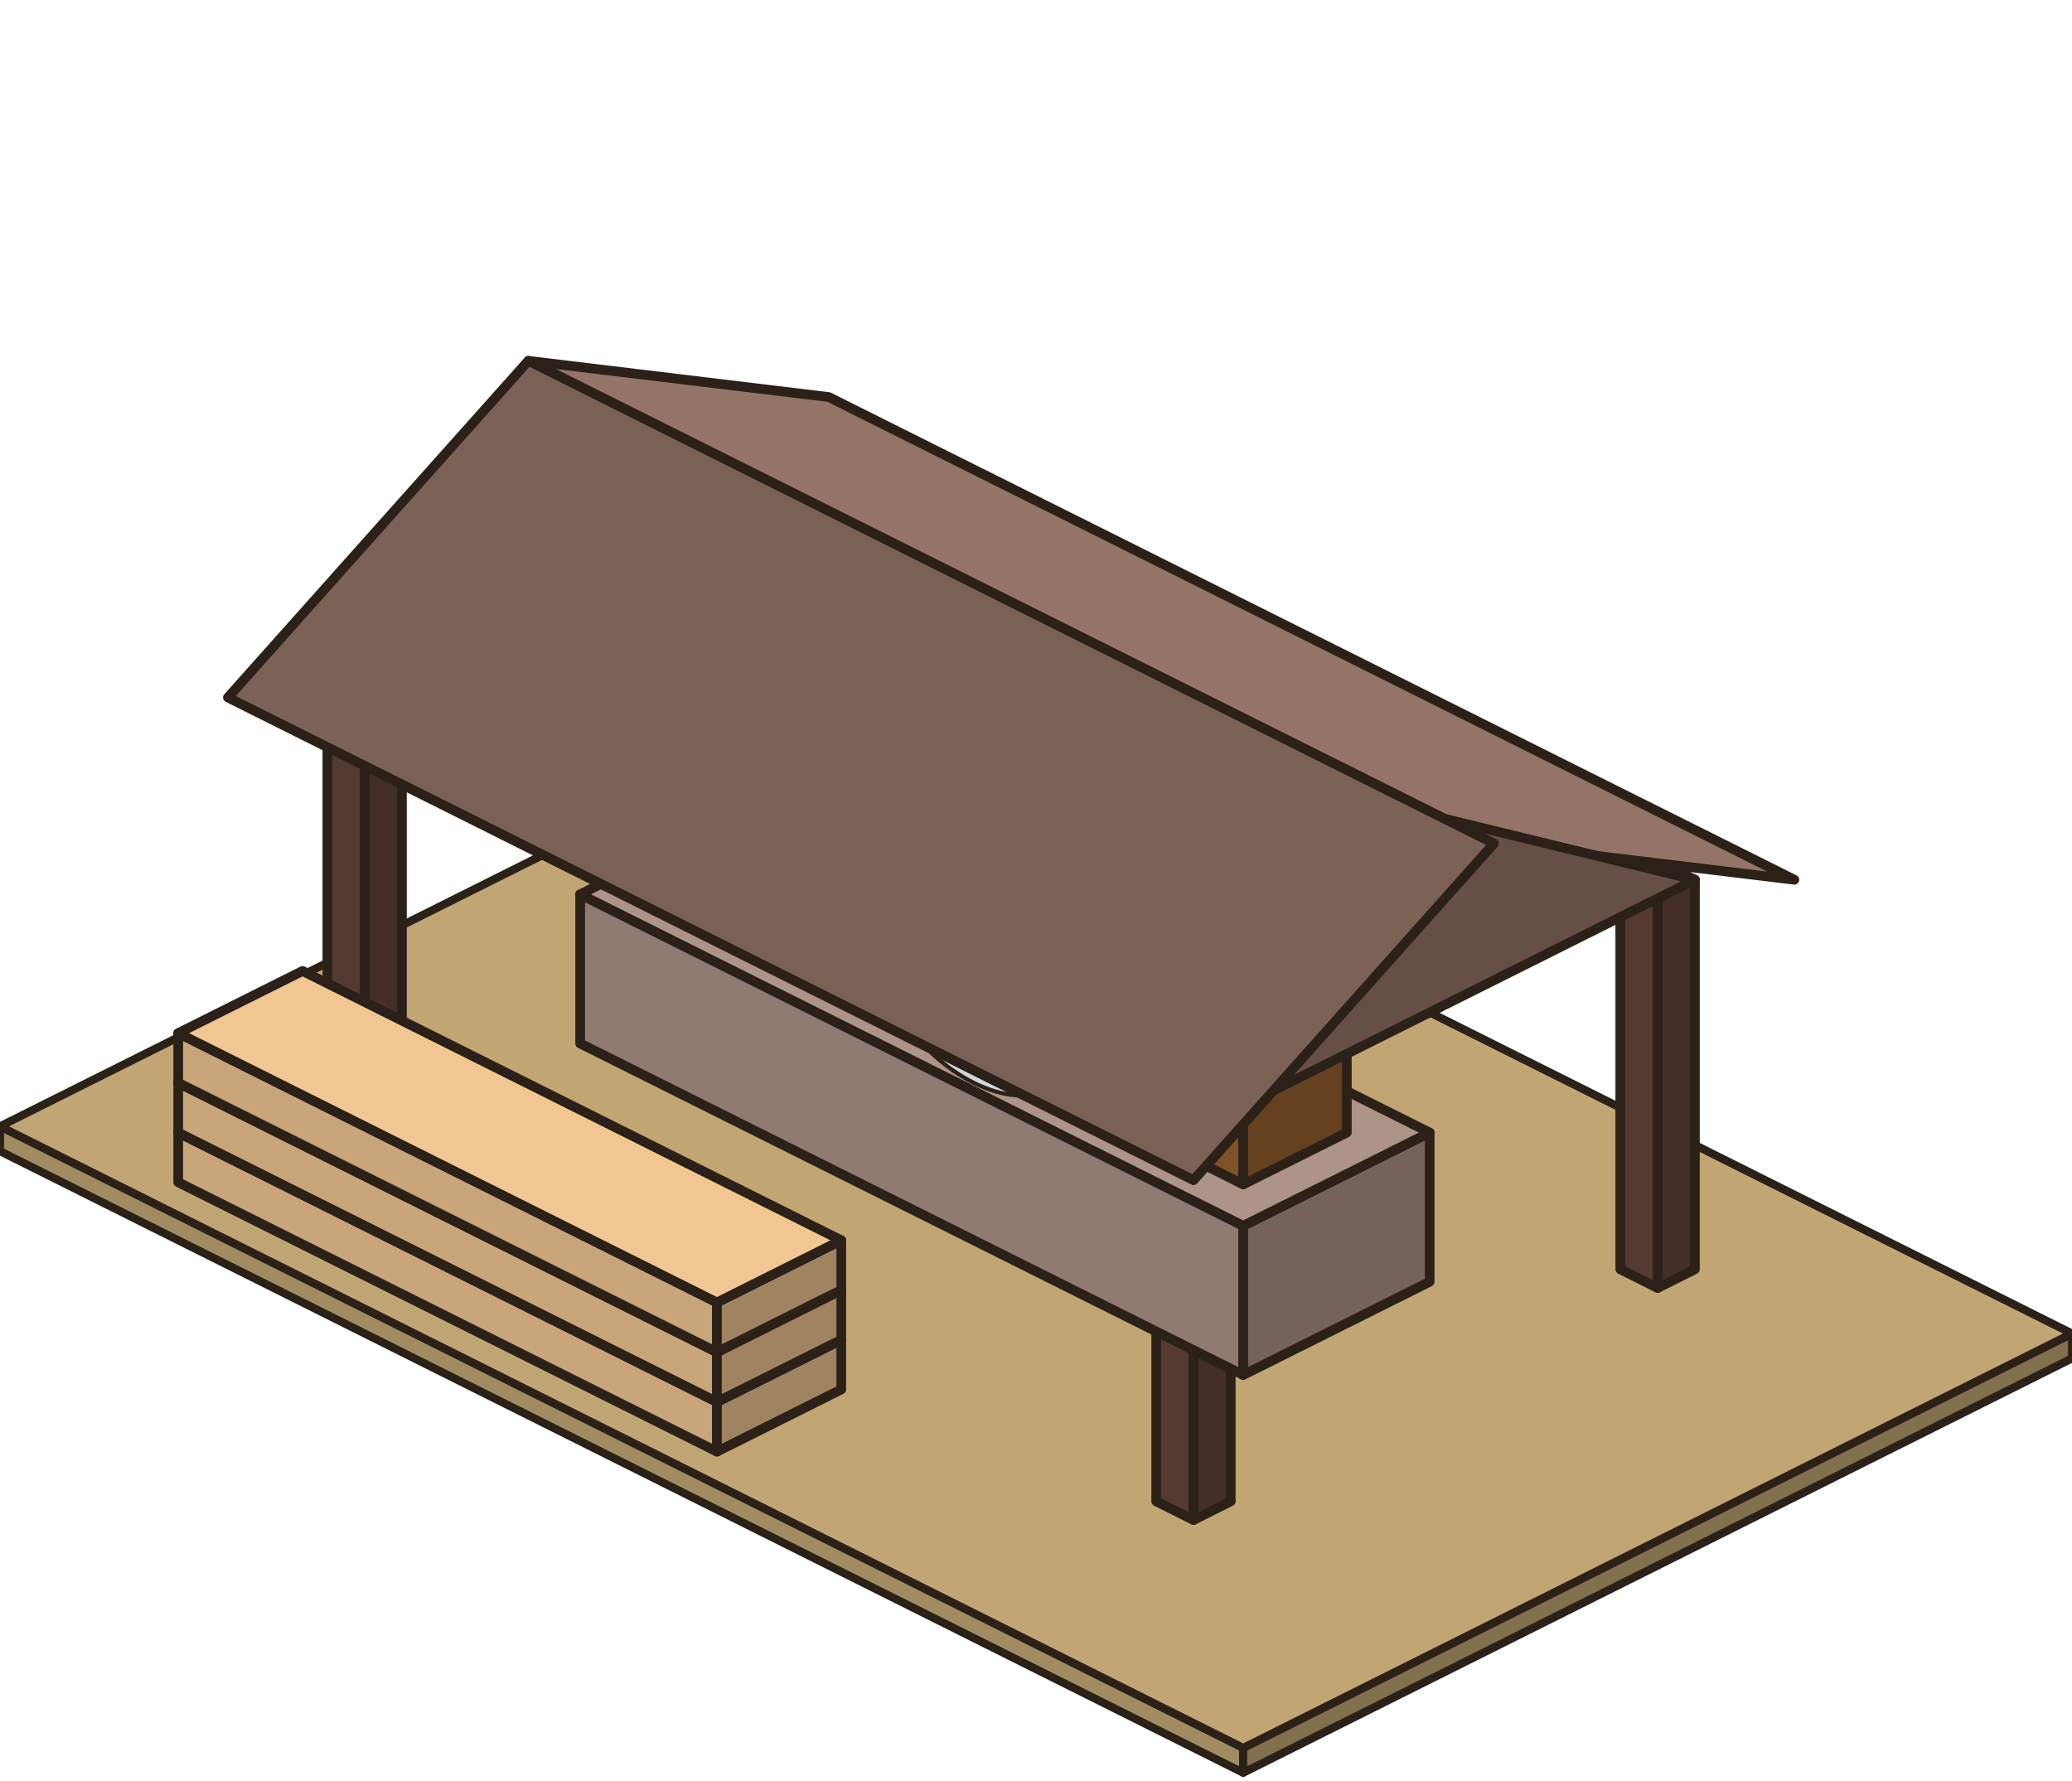
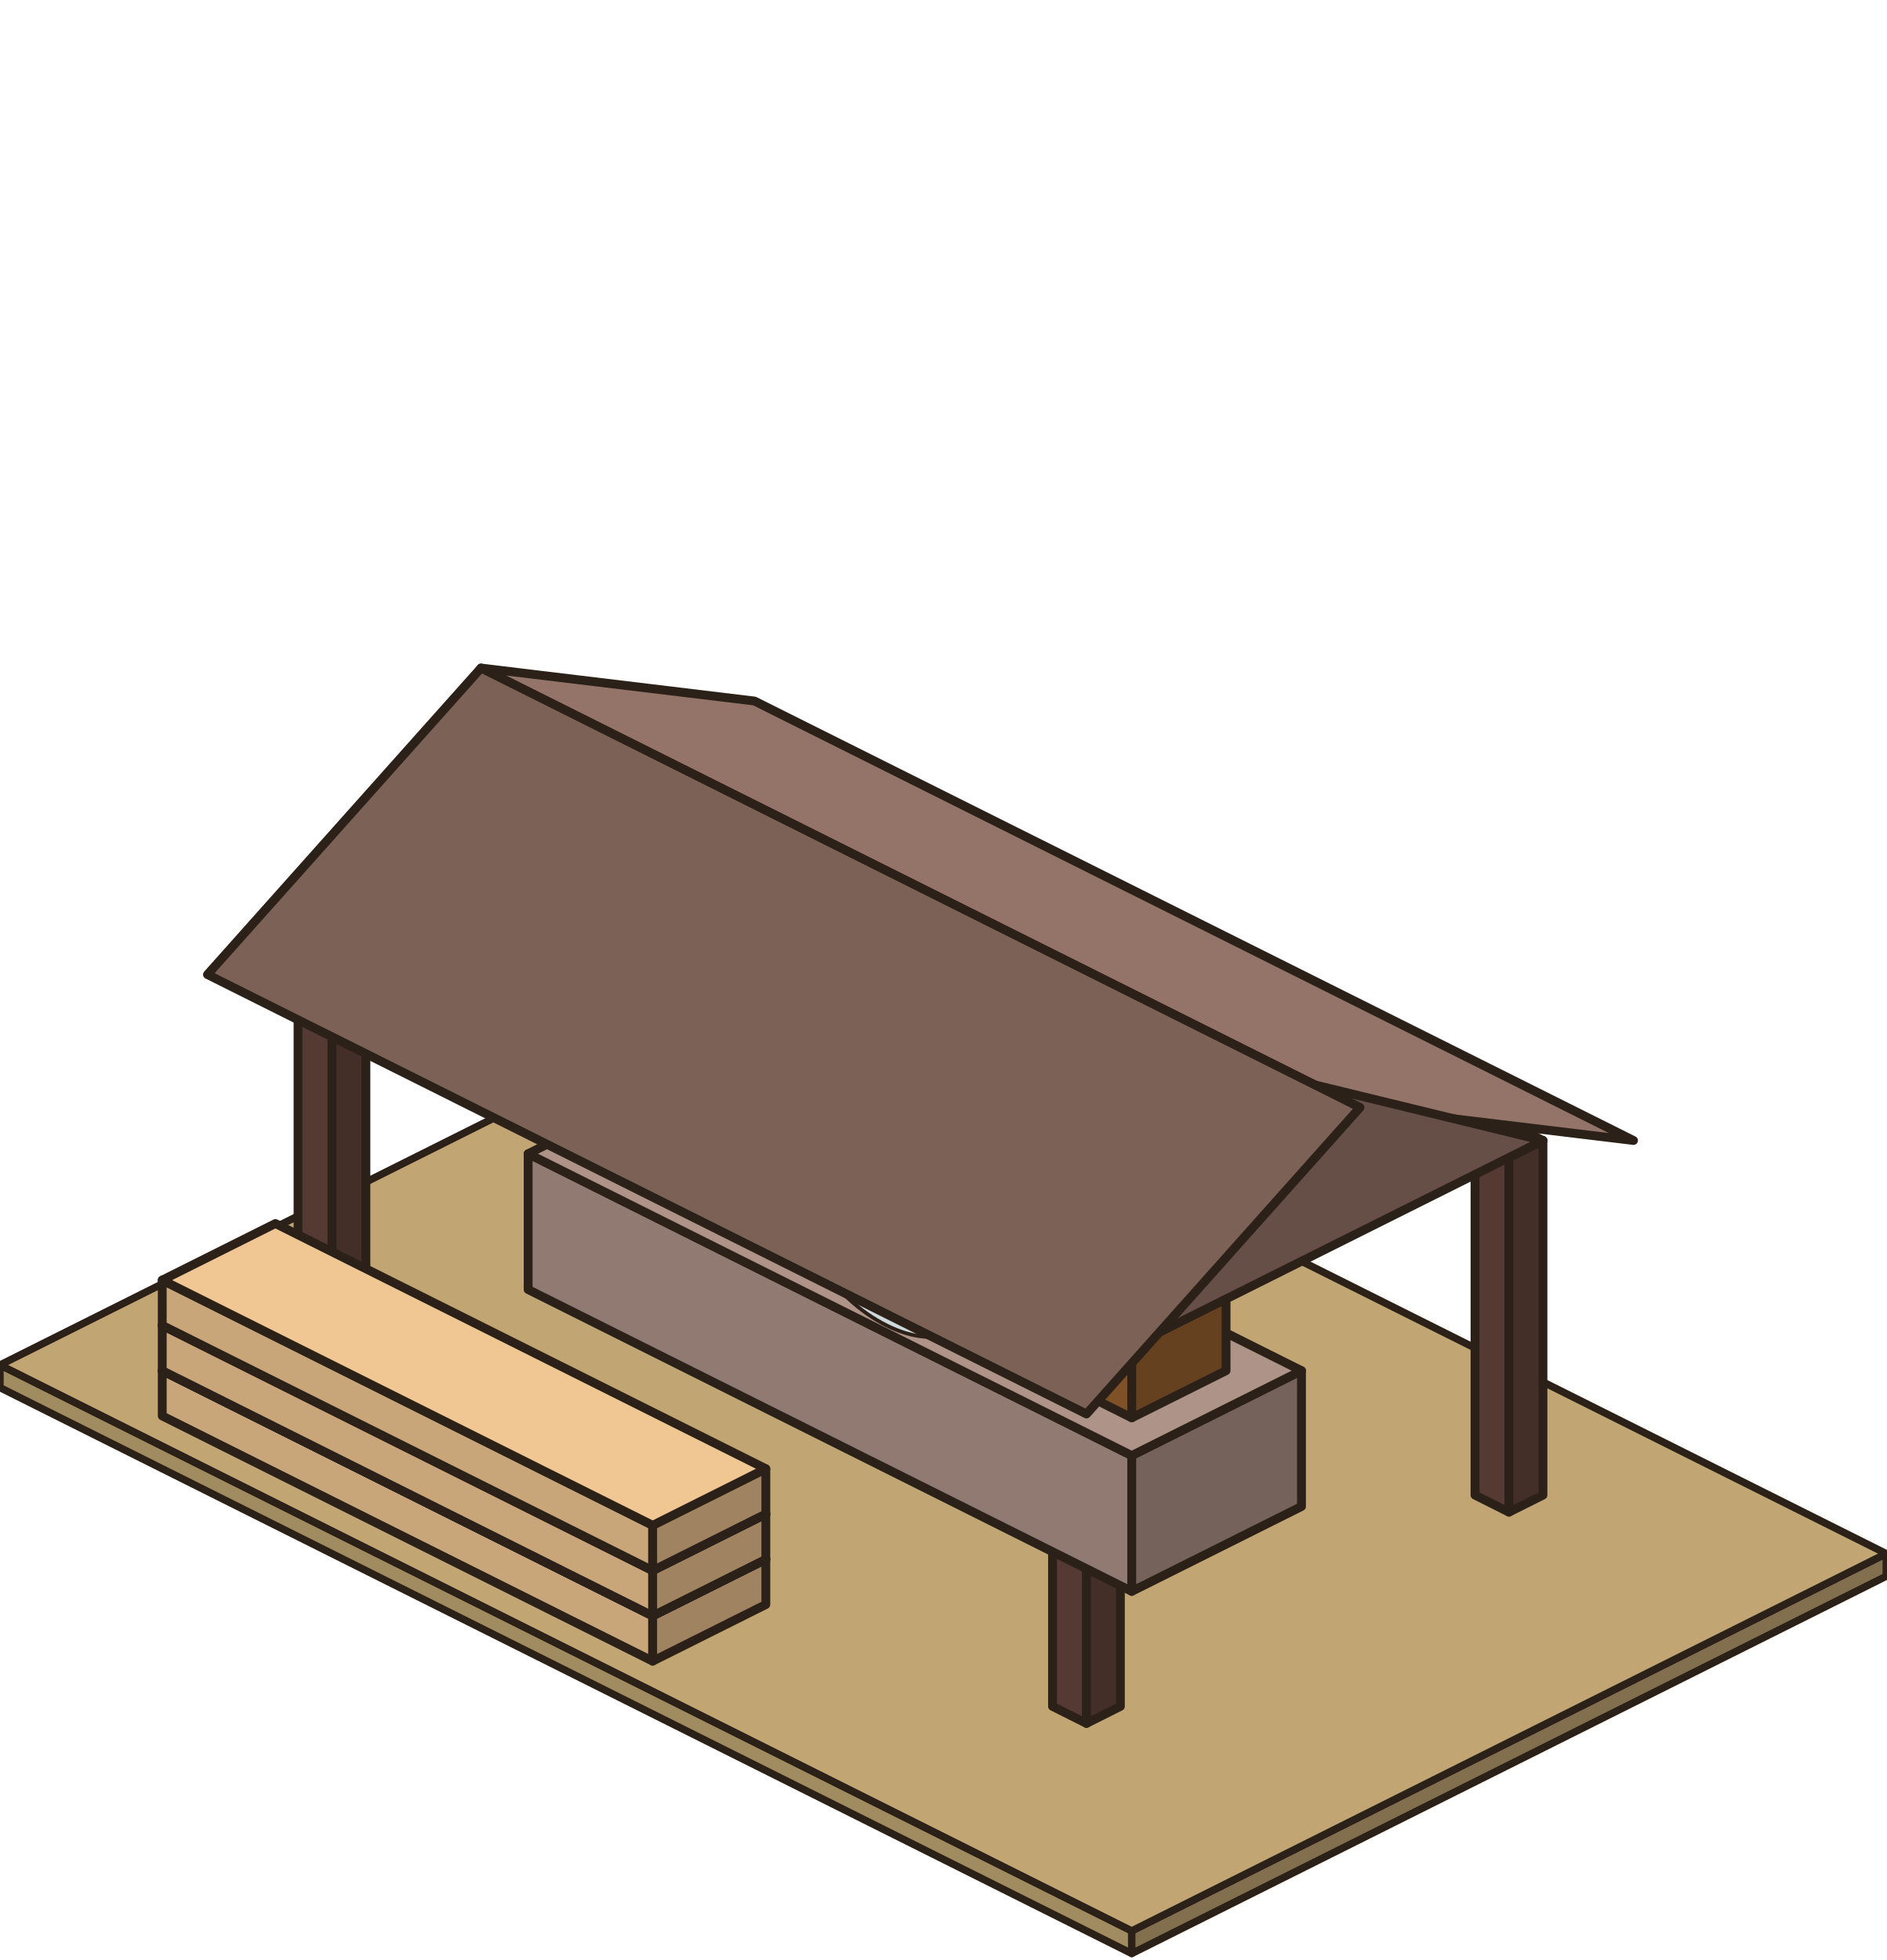
- <svg xmlns="http://www.w3.org/2000/svg" viewBox="0 0 256 220" width="512" height="440">
-   <polygon points="0.00,142.24 153.60,219.04 153.60,215.97 0.00,139.17" fill="#a18b60" stroke="#2b2118" stroke-width="1.0" stroke-linejoin="round" />
-   <polygon points="153.60,219.04 256.00,167.84 256.00,164.77 153.60,215.97" fill="#816f4d" stroke="#2b2118" stroke-width="1.0" stroke-linejoin="round" />
-   <polygon points="102.40,87.97 256.00,164.77 153.60,215.97 0.00,139.17" fill="#c1a674" stroke="#2b2118" stroke-width="1.0" stroke-linejoin="round" />
-   <polygon points="97.79,105.63 102.40,107.94 102.40,59.81 97.79,57.50" fill="#543a32" stroke="#2b2118" stroke-width="1.2" stroke-linejoin="round" />
-   <polygon points="102.40,107.94 107.01,105.63 107.01,57.50 102.40,59.81" fill="#432e28" stroke="#2b2118" stroke-width="1.2" stroke-linejoin="round" />
-   <polygon points="102.40,55.20 107.01,57.50 102.40,59.81 97.79,57.50" fill="#64453b" stroke="#2b2118" stroke-width="1.2" stroke-linejoin="round" />
-   <polygon points="200.19,156.83 204.80,159.14 204.80,111.01 200.19,108.70" fill="#543a32" stroke="#2b2118" stroke-width="1.2" stroke-linejoin="round" />
-   <polygon points="204.80,159.14 209.41,156.83 209.41,108.70 204.80,111.01" fill="#432e28" stroke="#2b2118" stroke-width="1.2" stroke-linejoin="round" />
-   <polygon points="204.80,106.40 209.41,108.70 204.80,111.01 200.19,108.70" fill="#64453b" stroke="#2b2118" stroke-width="1.2" stroke-linejoin="round" />
-   <polygon points="40.45,134.30 45.06,136.61 45.06,88.48 40.45,86.18" fill="#543a32" stroke="#2b2118" stroke-width="1.2" stroke-linejoin="round" />
-   <polygon points="45.06,136.61 49.66,134.30 49.66,86.18 45.06,88.48" fill="#432e28" stroke="#2b2118" stroke-width="1.2" stroke-linejoin="round" />
-   <polygon points="45.06,83.87 49.66,86.18 45.06,88.48 40.45,86.18" fill="#64453b" stroke="#2b2118" stroke-width="1.2" stroke-linejoin="round" />
-   <polygon points="142.85,185.50 147.46,187.81 147.46,139.68 142.85,137.38" fill="#543a32" stroke="#2b2118" stroke-width="1.2" stroke-linejoin="round" />
-   <polygon points="147.46,187.81 152.06,185.50 152.06,137.38 147.46,139.68" fill="#432e28" stroke="#2b2118" stroke-width="1.2" stroke-linejoin="round" />
-   <polygon points="147.46,135.07 152.06,137.38 147.46,139.68 142.85,137.38" fill="#64453b" stroke="#2b2118" stroke-width="1.2" stroke-linejoin="round" />
-   <polygon points="71.68,128.93 153.60,169.89 153.60,151.46 71.68,110.50" fill="#917a72" stroke="#2b2118" stroke-width="1.2" stroke-linejoin="round" />
-   <polygon points="153.60,169.89 176.64,158.37 176.64,139.94 153.60,151.46" fill="#74625b" stroke="#2b2118" stroke-width="1.2" stroke-linejoin="round" />
-   <polygon points="94.72,98.98 176.64,139.94 153.60,151.46 71.68,110.50" fill="#ae9389" stroke="#2b2118" stroke-width="1.2" stroke-linejoin="round" />
-   <polygon points="81.92,110.50 153.60,146.34 153.60,136.10 81.92,100.26" fill="#7f5127" stroke="#2b2118" stroke-width="1.2" stroke-linejoin="round" />
-   <polygon points="153.60,146.34 166.40,139.94 166.40,129.70 153.60,136.10" fill="#66411f" stroke="#2b2118" stroke-width="1.2" stroke-linejoin="round" />
-   <polygon points="94.72,93.86 166.40,129.70 153.60,136.10 81.92,100.26" fill="#98612e" stroke="#2b2118" stroke-width="1.2" stroke-linejoin="round" />
-   <g transform="matrix(51.200,25.600,0.000,-51.200,120.32,120.48)">
+ <svg xmlns="http://www.w3.org/2000/svg" viewBox="0 0 256 266" width="512" height="532">
+   <polygon points="0.00,188.32 153.60,265.12 153.60,262.05 0.00,185.25" fill="#a18b60" stroke="#2b2118" stroke-width="1" stroke-linejoin="round" />
+   <polygon points="153.60,265.12 256.00,213.92 256.00,210.85 153.60,262.05" fill="#816f4d" stroke="#2b2118" stroke-width="1" stroke-linejoin="round" />
+   <polygon points="102.40,134.05 256.00,210.85 153.60,262.05 0.00,185.25" fill="#c1a674" stroke="#2b2118" stroke-width="1" stroke-linejoin="round" />
+   <polygon points="97.79,151.71 102.40,154.02 102.40,105.89 97.79,103.58" fill="#543a32" stroke="#2b2118" stroke-width="1.2" stroke-linejoin="round" />
+   <polygon points="102.40,154.02 107.01,151.71 107.01,103.58 102.40,105.89" fill="#432e28" stroke="#2b2118" stroke-width="1.2" stroke-linejoin="round" />
+   <polygon points="102.40,101.28 107.01,103.58 102.40,105.89 97.79,103.58" fill="#64453b" stroke="#2b2118" stroke-width="1.2" stroke-linejoin="round" />
+   <polygon points="200.19,202.91 204.80,205.22 204.80,157.09 200.19,154.78" fill="#543a32" stroke="#2b2118" stroke-width="1.2" stroke-linejoin="round" />
+   <polygon points="204.80,205.22 209.41,202.91 209.41,154.78 204.80,157.09" fill="#432e28" stroke="#2b2118" stroke-width="1.2" stroke-linejoin="round" />
+   <polygon points="204.80,152.48 209.41,154.78 204.80,157.09 200.19,154.78" fill="#64453b" stroke="#2b2118" stroke-width="1.2" stroke-linejoin="round" />
+   <polygon points="40.45,180.38 45.06,182.69 45.06,134.56 40.45,132.26" fill="#543a32" stroke="#2b2118" stroke-width="1.2" stroke-linejoin="round" />
+   <polygon points="45.06,182.69 49.66,180.38 49.66,132.26 45.06,134.56" fill="#432e28" stroke="#2b2118" stroke-width="1.2" stroke-linejoin="round" />
+   <polygon points="45.06,129.95 49.66,132.26 45.06,134.56 40.45,132.26" fill="#64453b" stroke="#2b2118" stroke-width="1.2" stroke-linejoin="round" />
+   <polygon points="142.85,231.58 147.46,233.89 147.46,185.76 142.85,183.46" fill="#543a32" stroke="#2b2118" stroke-width="1.2" stroke-linejoin="round" />
+   <polygon points="147.46,233.89 152.06,231.58 152.06,183.46 147.46,185.76" fill="#432e28" stroke="#2b2118" stroke-width="1.2" stroke-linejoin="round" />
+   <polygon points="147.46,181.15 152.06,183.46 147.46,185.76 142.85,183.46" fill="#64453b" stroke="#2b2118" stroke-width="1.2" stroke-linejoin="round" />
+   <polygon points="71.68,175.01 153.60,215.97 153.60,197.54 71.68,156.58" fill="#917a72" stroke="#2b2118" stroke-width="1.2" stroke-linejoin="round" />
+   <polygon points="153.60,215.97 176.64,204.45 176.64,186.02 153.60,197.54" fill="#74625b" stroke="#2b2118" stroke-width="1.2" stroke-linejoin="round" />
+   <polygon points="94.72,145.06 176.64,186.02 153.60,197.54 71.68,156.58" fill="#ae9389" stroke="#2b2118" stroke-width="1.2" stroke-linejoin="round" />
+   <polygon points="81.92,156.58 153.60,192.42 153.60,182.18 81.92,146.34" fill="#7f5127" stroke="#2b2118" stroke-width="1.2" stroke-linejoin="round" />
+   <polygon points="153.60,192.42 166.40,186.02 166.40,175.78 153.60,182.18" fill="#66411f" stroke="#2b2118" stroke-width="1.2" stroke-linejoin="round" />
+   <polygon points="94.72,139.94 166.40,175.78 153.60,182.18 81.92,146.34" fill="#98612e" stroke="#2b2118" stroke-width="1.2" stroke-linejoin="round" />
+   <g transform="matrix(51.200,25.600,0.000,-51.200,120.32,166.56)">
    <circle cx="0" cy="0" r="0.26" fill="#cfd8dc" stroke="#2b2118" stroke-width="1" vector-effect="non-scaling-stroke" />
    <circle cx="0" cy="0" r="0.05" fill="#607d8b" vector-effect="non-scaling-stroke" />
  </g>
-   <polygon points="102.40,49.06 221.70,108.70 184.58,104.22 65.28,44.58" fill="#947468" stroke="#2b2118" stroke-width="1.2" stroke-linejoin="round" />
-   <polygon points="147.46,139.68 209.41,108.70 178.43,101.15" fill="#664f47" stroke="#2b2118" stroke-width="1.2" stroke-linejoin="round" />
-   <polygon points="28.16,86.18 147.46,145.82 184.58,104.22 65.28,44.58" fill="#7c6157" stroke="#2b2118" stroke-width="1.2" stroke-linejoin="round" />
-   <polygon points="22.02,146.08 88.58,179.36 88.58,173.22 22.02,139.94" fill="#c8a67a" stroke="#2b2118" stroke-width="1.2" stroke-linejoin="round" />
-   <polygon points="88.58,179.36 103.94,171.68 103.94,165.54 88.58,173.22" fill="#a08461" stroke="#2b2118" stroke-width="1.2" stroke-linejoin="round" />
-   <polygon points="37.38,132.26 103.94,165.54 88.58,173.22 22.02,139.94" fill="#f0c792" stroke="#2b2118" stroke-width="1.2" stroke-linejoin="round" />
-   <polygon points="22.02,139.94 88.58,173.22 88.58,167.07 22.02,133.79" fill="#c8a67a" stroke="#2b2118" stroke-width="1.2" stroke-linejoin="round" />
-   <polygon points="88.58,173.22 103.94,165.54 103.94,159.39 88.58,167.07" fill="#a08461" stroke="#2b2118" stroke-width="1.2" stroke-linejoin="round" />
-   <polygon points="37.38,126.11 103.94,159.39 88.58,167.07 22.02,133.79" fill="#f0c792" stroke="#2b2118" stroke-width="1.2" stroke-linejoin="round" />
-   <polygon points="22.02,133.79 88.58,167.07 88.58,160.93 22.02,127.65" fill="#c8a67a" stroke="#2b2118" stroke-width="1.2" stroke-linejoin="round" />
-   <polygon points="88.58,167.07 103.94,159.39 103.94,153.25 88.58,160.93" fill="#a08461" stroke="#2b2118" stroke-width="1.2" stroke-linejoin="round" />
-   <polygon points="37.38,119.97 103.94,153.25 88.58,160.93 22.02,127.65" fill="#f0c792" stroke="#2b2118" stroke-width="1.2" stroke-linejoin="round" />
+   <polygon points="102.40,95.14 221.70,154.78 184.58,150.30 65.28,90.66" fill="#947468" stroke="#2b2118" stroke-width="1.2" stroke-linejoin="round" />
+   <polygon points="147.46,185.76 209.41,154.78 178.43,147.23" fill="#664f47" stroke="#2b2118" stroke-width="1.2" stroke-linejoin="round" />
+   <polygon points="28.16,132.26 147.46,191.90 184.58,150.30 65.28,90.66" fill="#7c6157" stroke="#2b2118" stroke-width="1.2" stroke-linejoin="round" />
+   <polygon points="22.02,192.16 88.58,225.44 88.58,219.30 22.02,186.02" fill="#c8a67a" stroke="#2b2118" stroke-width="1.2" stroke-linejoin="round" />
+   <polygon points="88.58,225.44 103.94,217.76 103.94,211.62 88.58,219.30" fill="#a08461" stroke="#2b2118" stroke-width="1.2" stroke-linejoin="round" />
+   <polygon points="37.38,178.34 103.94,211.62 88.58,219.30 22.02,186.02" fill="#f0c792" stroke="#2b2118" stroke-width="1.2" stroke-linejoin="round" />
+   <polygon points="22.02,186.02 88.58,219.30 88.58,213.15 22.02,179.87" fill="#c8a67a" stroke="#2b2118" stroke-width="1.2" stroke-linejoin="round" />
+   <polygon points="88.58,219.30 103.94,211.62 103.94,205.47 88.58,213.15" fill="#a08461" stroke="#2b2118" stroke-width="1.2" stroke-linejoin="round" />
+   <polygon points="37.38,172.19 103.94,205.47 88.58,213.15 22.02,179.87" fill="#f0c792" stroke="#2b2118" stroke-width="1.2" stroke-linejoin="round" />
+   <polygon points="22.02,179.87 88.58,213.15 88.58,207.01 22.02,173.73" fill="#c8a67a" stroke="#2b2118" stroke-width="1.2" stroke-linejoin="round" />
+   <polygon points="88.58,213.15 103.94,205.47 103.94,199.33 88.58,207.01" fill="#a08461" stroke="#2b2118" stroke-width="1.2" stroke-linejoin="round" />
+   <polygon points="37.38,166.05 103.94,199.33 88.58,207.01 22.02,173.73" fill="#f0c792" stroke="#2b2118" stroke-width="1.2" stroke-linejoin="round" />
</svg>
